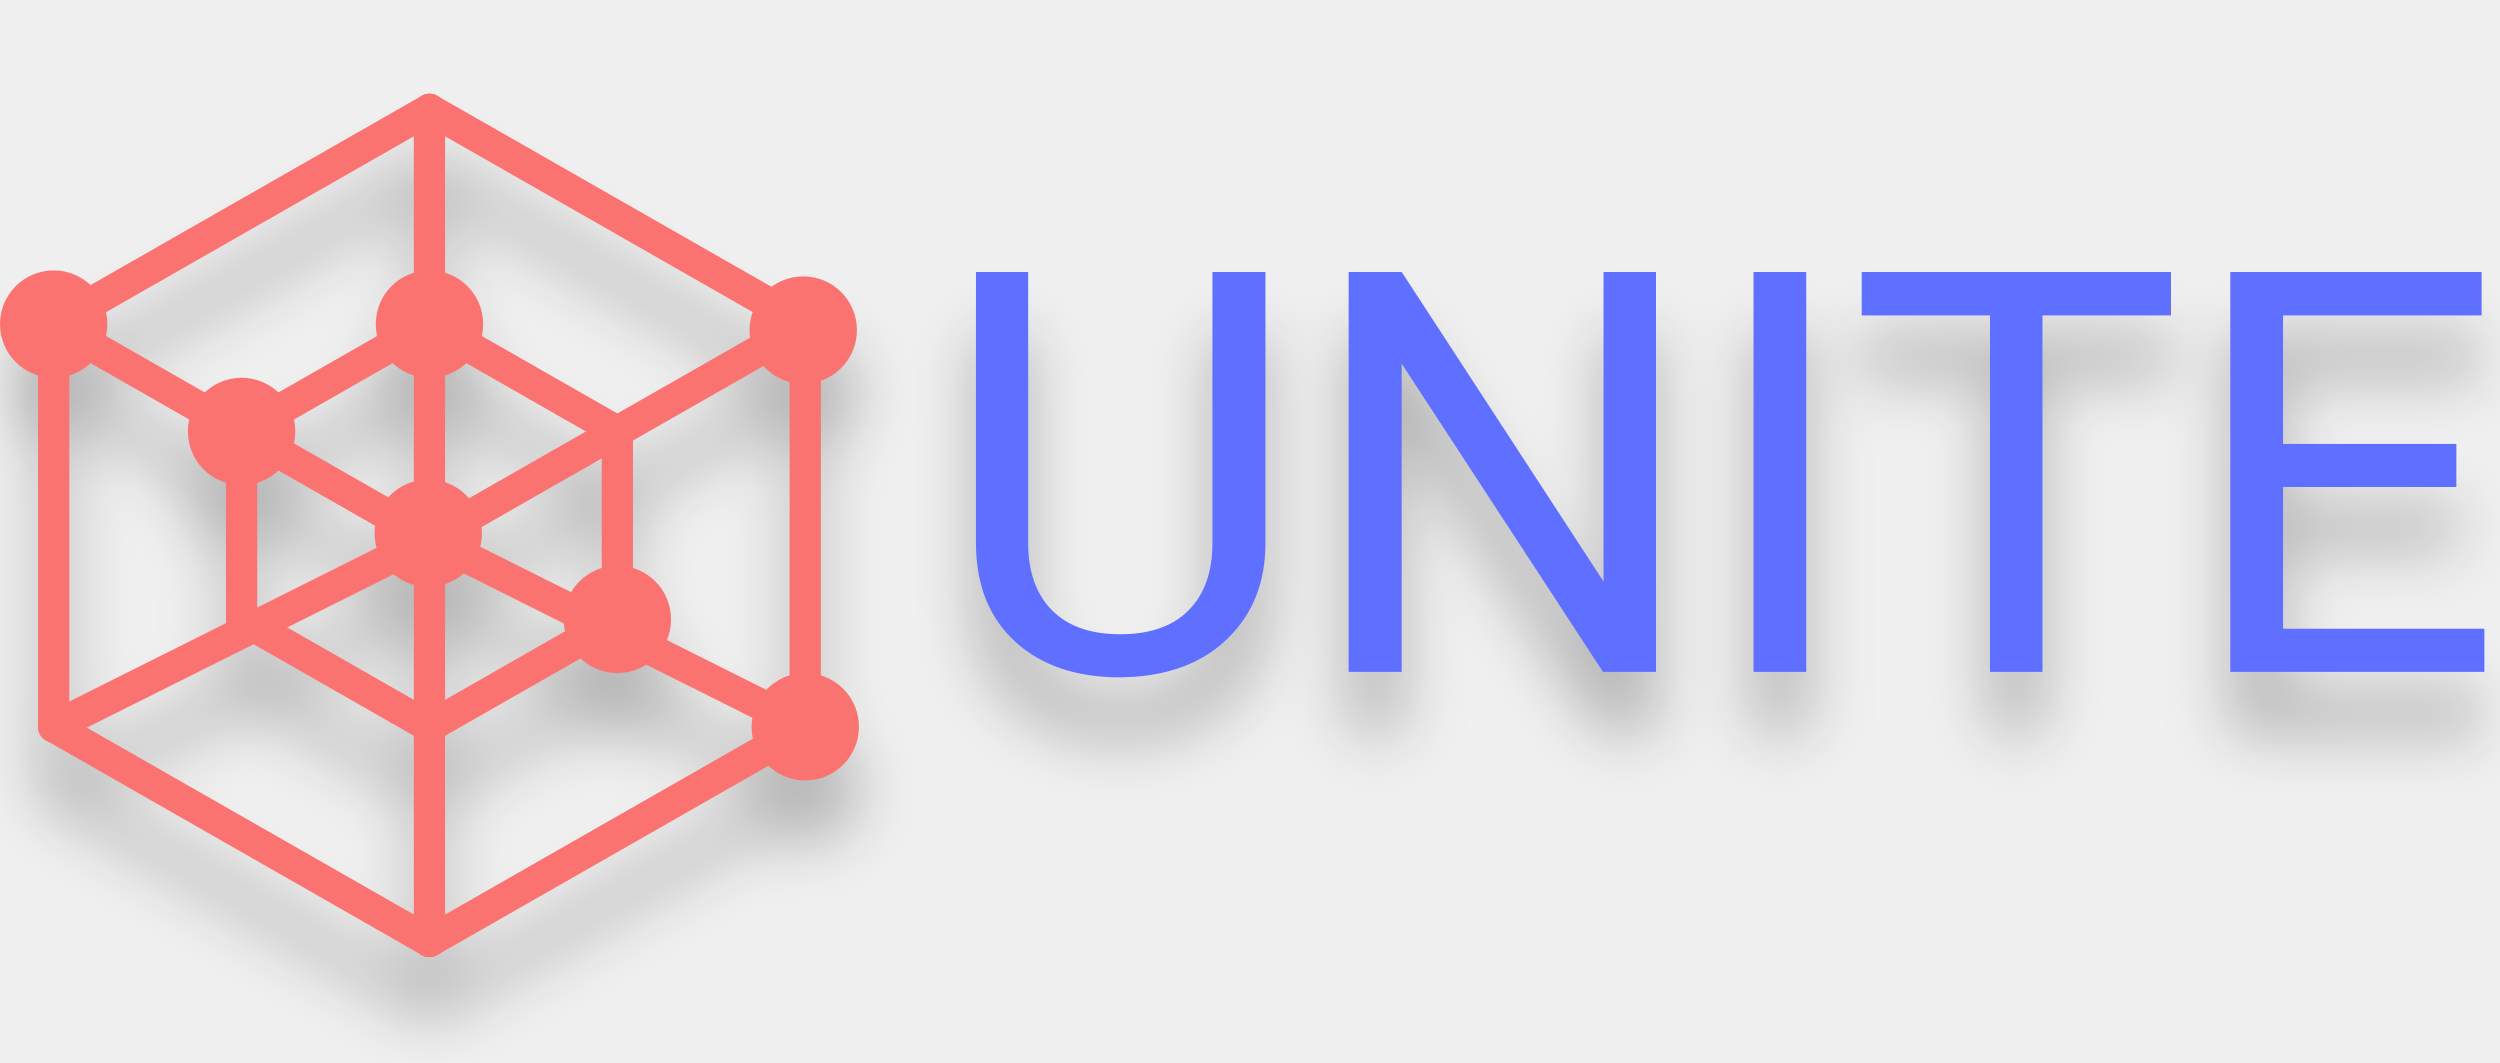
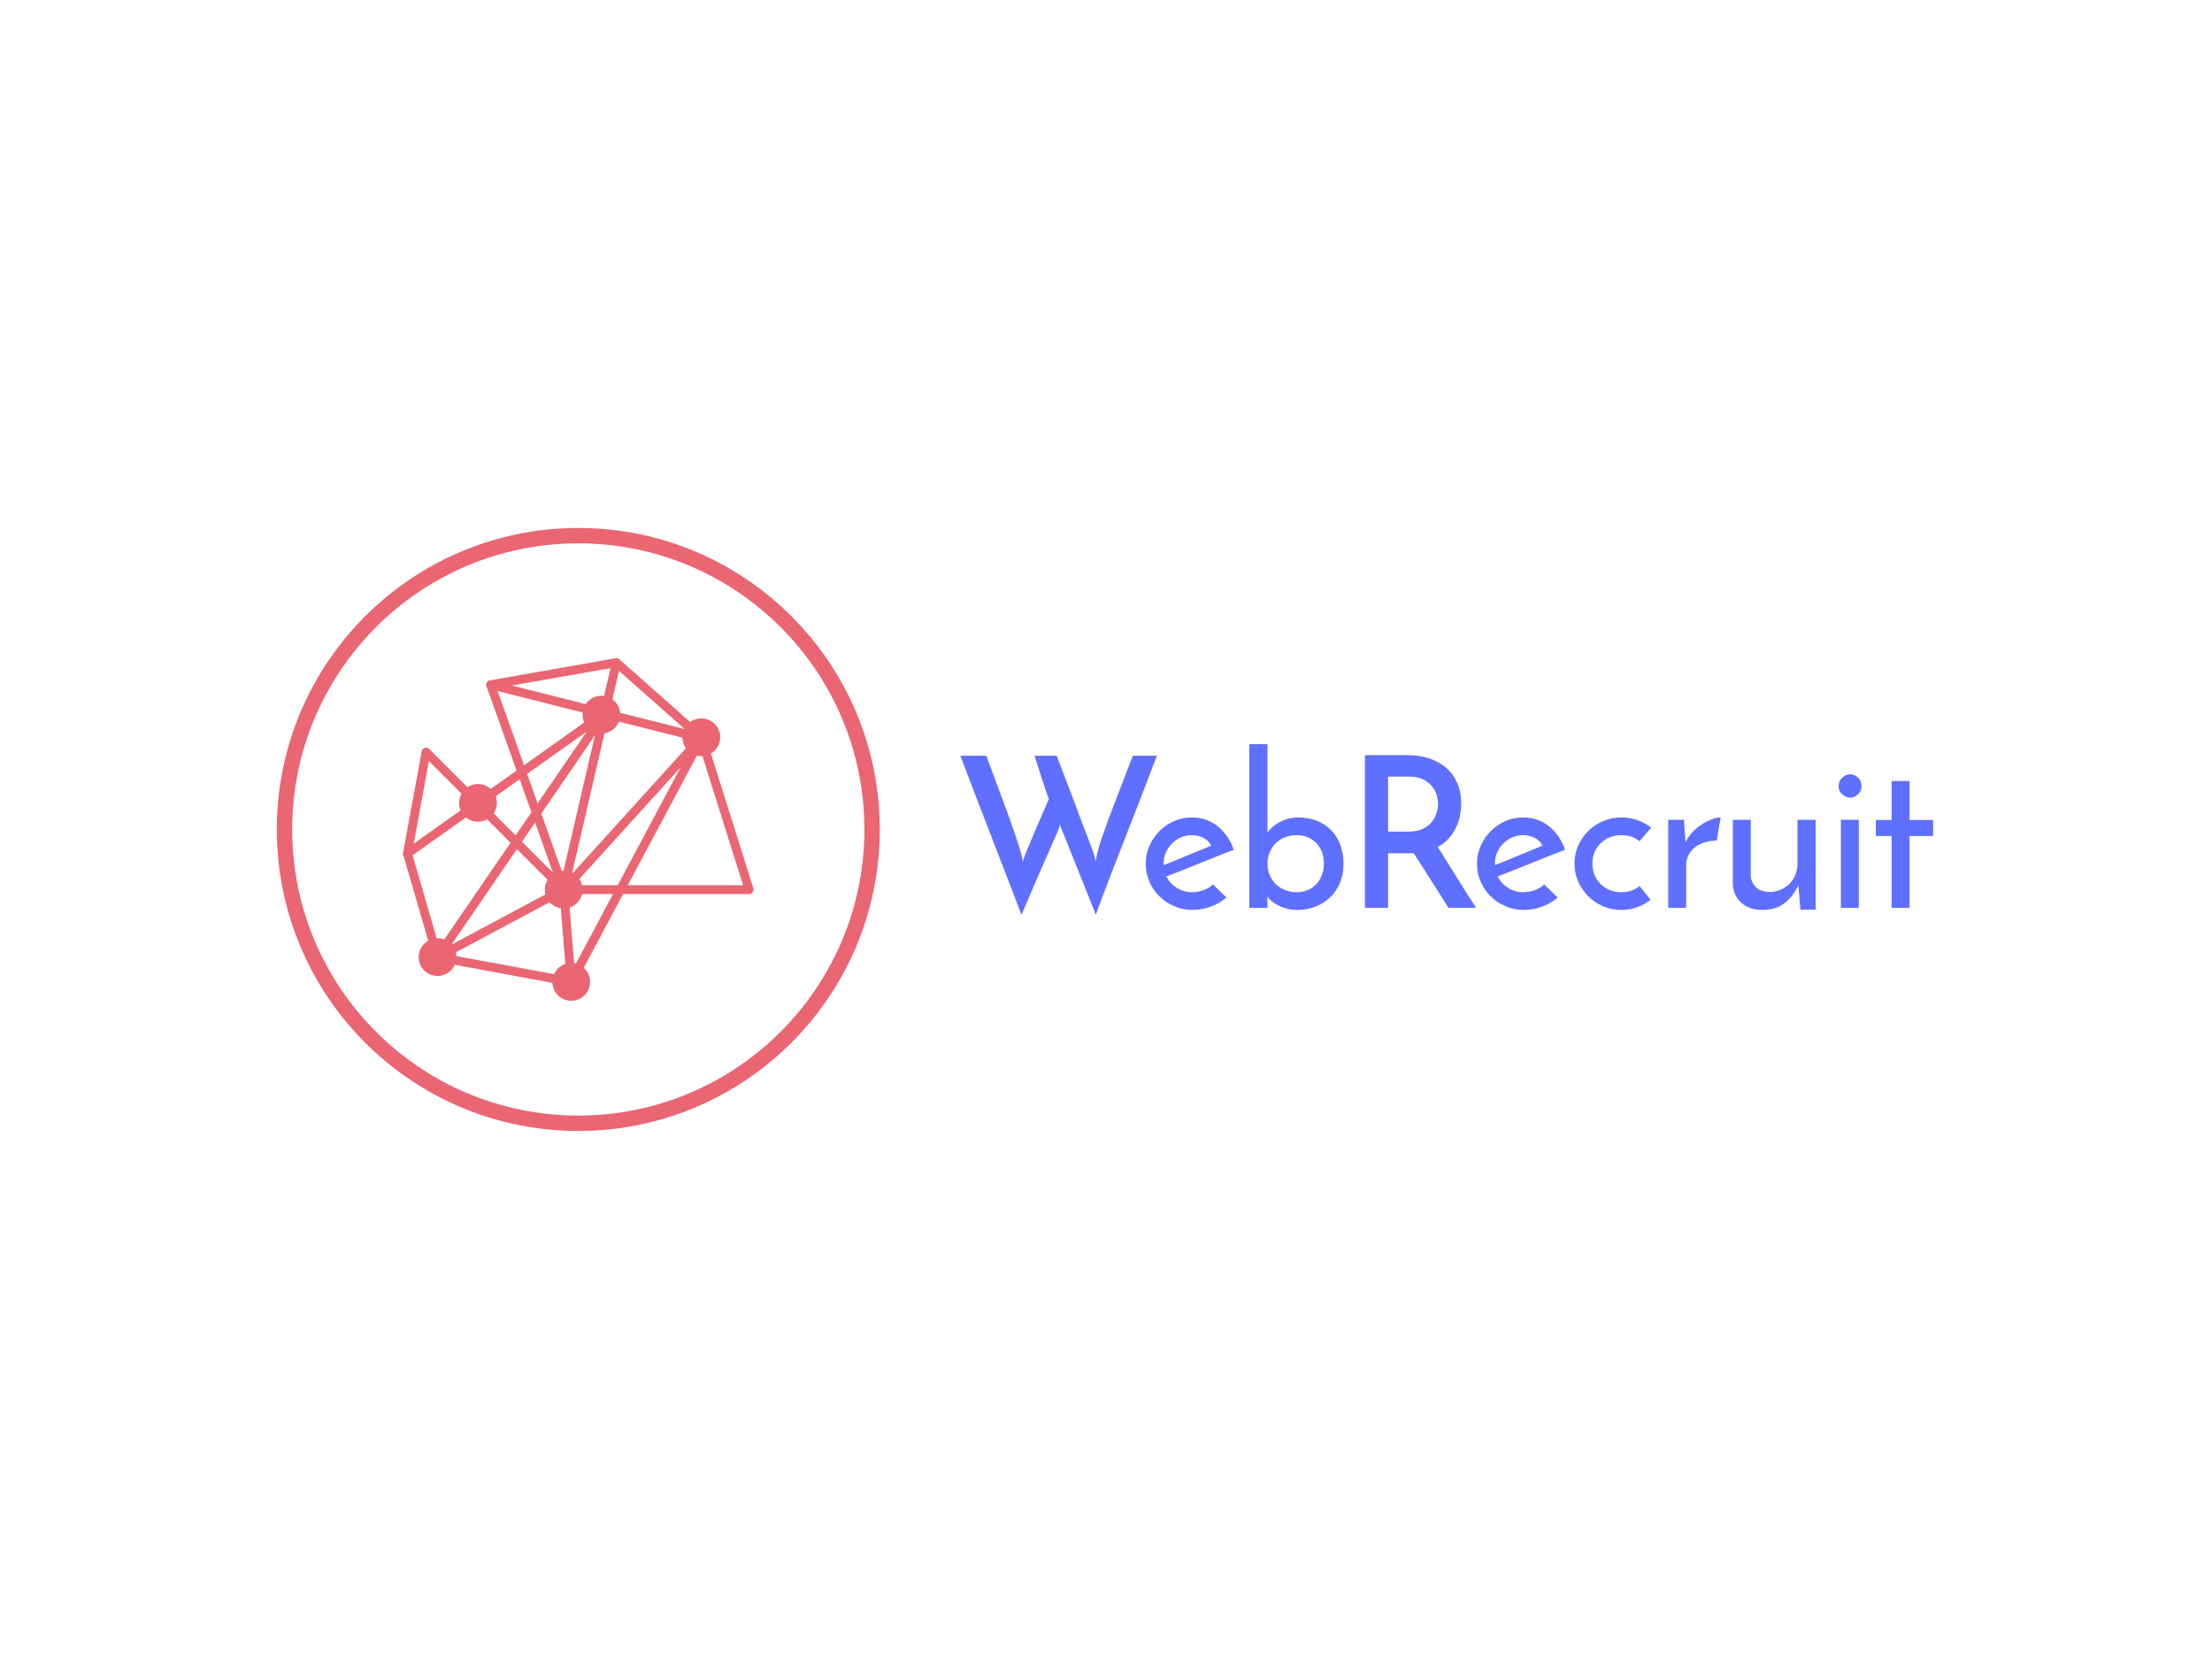
- <svg xmlns="http://www.w3.org/2000/svg" width="160" height="68" viewBox="0 0 160 68" fill="none">
-   <g clip-path="url(#clip0)">
-     <g filter="url(#filter0_d)">
-       <path d="M80.988 17.406V34.809C80.977 37.223 80.215 39.197 78.703 40.732C77.203 42.268 75.164 43.129 72.586 43.316L71.689 43.352C68.889 43.352 66.656 42.596 64.992 41.084C63.328 39.572 62.484 37.492 62.461 34.844V17.406H65.801V34.738C65.801 36.59 66.311 38.031 67.33 39.062C68.35 40.082 69.803 40.592 71.689 40.592C73.6 40.592 75.059 40.082 76.066 39.062C77.086 38.043 77.596 36.607 77.596 34.756V17.406H80.988ZM105.984 43H102.592L89.707 23.277V43H86.314V17.406H89.707L102.627 37.217V17.406H105.984V43ZM115.6 43H112.225V17.406H115.6V43ZM138.943 20.184H130.717V43H127.359V20.184H119.15V17.406H138.943V20.184ZM157.207 31.17H146.115V40.24H159V43H142.74V17.406H158.824V20.184H146.115V28.41H157.207V31.17Z" fill="#5F6FFF" />
-     </g>
-     <g filter="url(#filter1_d)">
-       <circle cx="3.436" cy="20.743" r="3.436" fill="#FB7370" />
-       <circle cx="39.511" cy="39.639" r="3.436" fill="#FB7370" />
-       <circle cx="15.461" cy="27.614" r="3.436" fill="#FB7370" />
-       <circle cx="27.407" cy="34.125" r="3.436" fill="#FB7370" />
-       <circle cx="27.486" cy="20.743" r="3.436" fill="#FB7370" />
-       <circle cx="51.536" cy="46.511" r="3.436" fill="#FB7370" />
-       <circle cx="51.407" cy="21.125" r="3.436" fill="#FB7370" />
-       <path d="M27.486 20.743C27.486 9.749 27.486 7 27.486 7" stroke="#FB7370" stroke-width="2" stroke-linecap="round" stroke-linejoin="round" />
-       <path d="M3.436 20.743C22.676 9.749 27.486 7 27.486 7" stroke="#FB7370" stroke-width="2" stroke-linecap="round" stroke-linejoin="round" />
-       <path d="M15.461 27.614C25.081 22.117 27.486 20.743 27.486 20.743" stroke="#FB7370" stroke-width="2" stroke-linecap="round" stroke-linejoin="round" />
-       <path d="M15.461 39.639C25.081 45.136 27.486 46.511 27.486 46.511" stroke="#FB7370" stroke-width="2" stroke-linecap="round" stroke-linejoin="round" />
-       <path d="M27.486 20.743C37.106 26.24 39.511 27.614 39.511 27.614" stroke="#FB7370" stroke-width="2" stroke-linecap="round" stroke-linejoin="round" />
-       <path d="M39.511 27.614C39.511 37.234 39.511 39.639 39.511 39.639" stroke="#FB7370" stroke-width="2" stroke-linecap="round" stroke-linejoin="round" />
-       <path d="M15.461 27.614C15.461 37.234 15.461 39.639 15.461 39.639" stroke="#FB7370" stroke-width="2" stroke-linecap="round" stroke-linejoin="round" />
-       <path d="M3.436 20.743C22.676 31.737 27.486 34.486 27.486 34.486" stroke="#FB7370" stroke-width="2" stroke-linecap="round" stroke-linejoin="round" />
-       <path d="M3.436 46.511C22.676 36.891 27.486 34.486 27.486 34.486" stroke="#FB7370" stroke-width="2" stroke-linecap="round" stroke-linejoin="round" />
-       <path d="M27.486 34.486C46.726 23.491 51.536 20.743 51.536 20.743" stroke="#FB7370" stroke-width="2" stroke-linecap="round" stroke-linejoin="round" />
-       <path d="M27.486 34.486C46.726 44.106 51.536 46.511 51.536 46.511" stroke="#FB7370" stroke-width="2" stroke-linecap="round" stroke-linejoin="round" />
-       <path d="M27.486 46.511C37.106 41.014 39.511 39.639 39.511 39.639" stroke="#FB7370" stroke-width="2" stroke-linecap="round" stroke-linejoin="round" />
-       <path d="M27.486 60.254C46.726 49.259 51.536 46.511 51.536 46.511" stroke="#FB7370" stroke-width="2" stroke-linecap="round" stroke-linejoin="round" />
-       <path d="M27.486 7C46.726 17.994 51.536 20.743 51.536 20.743" stroke="#FB7370" stroke-width="2" stroke-linecap="round" stroke-linejoin="round" />
-       <path d="M3.436 46.511C22.676 57.505 27.486 60.254 27.486 60.254" stroke="#FB7370" stroke-width="2" stroke-linecap="round" stroke-linejoin="round" />
-       <path d="M3.436 46.511C3.436 25.896 3.436 20.743 3.436 20.743" stroke="#FB7370" stroke-width="2" stroke-linecap="round" stroke-linejoin="round" />
-       <path d="M51.536 46.511C51.536 25.896 51.536 20.743 51.536 20.743" stroke="#FB7370" stroke-width="2" stroke-linecap="round" stroke-linejoin="round" />
-       <path d="M27.486 60.254C27.486 49.259 27.486 46.511 27.486 46.511" stroke="#FB7370" stroke-width="2" stroke-linecap="round" stroke-linejoin="round" />
-       <path d="M27.486 46.511C27.486 25.896 27.486 20.743 27.486 20.743" stroke="#FB7370" stroke-width="2" stroke-linecap="round" stroke-linejoin="round" />
-     </g>
+ <svg xmlns="http://www.w3.org/2000/svg" version="1.1" width="2000" height="1500" viewBox="0 0 2000 1500">
+   <rect width="2000" height="1500" fill="#ffffff" />
+   <g transform="matrix(0.75,0,0,0.75,249.0909,477.3437)">
+     <svg viewBox="0 0 396 144" data-background-color="#ffffff" preserveAspectRatio="xMidYMid meet" height="727" width="2000">
+       <g id="tight-bounds" transform="matrix(1,0,0,1,0.24,0.008276858)">
+         <svg viewBox="0 0 395.52 143.983" height="143.983" width="395.52">
+           <g>
+             <svg viewBox="0 0 673.416 245.147" height="143.983" width="395.52">
+               <g transform="matrix(1,0,0,1,277.8956,87.89398)">
+                 <svg viewBox="0 0 395.52 69.359" height="69.359" width="395.52">
+                   <g id="textblocktransform">
+                     <svg viewBox="0 0 395.52 69.359" height="69.359" width="395.52" id="textblock">
+                       <g>
+                         <svg viewBox="0 0 395.52 69.359" height="69.359" width="395.52">
+                           <g transform="matrix(1,0,0,1,0,0)">
+                             <svg width="395.52" viewBox="0.35 -38.85 230.93 40.5" height="69.359" data-palette-color="#5f6fff">
+                               <path d="M41.3-36.1L47-36.1Q45.2-31.35 43.18-26.13 41.15-20.9 39.18-15.85 37.2-10.8 35.45-6.25 33.7-1.7 32.5 1.6L32.5 1.6 24.4-18.65Q24.25-19.05 24.15-19.25 24.05-19.45 23.95-19.85L23.95-19.85Q23.95-19.65 23.9-19.48 23.85-19.3 23.8-19.1L23.8-19.1Q23.75-18.9 23.7-18.7L23.7-18.7Q22-14.8 20.35-11.05L20.35-11.05Q19.65-9.45 18.9-7.75 18.15-6.05 17.45-4.38 16.75-2.7 16.07-1.15 15.4 0.4 14.85 1.65L14.85 1.65Q11.25-7.8 7.6-17.2 3.95-26.6 0.35-36.1L0.35-36.1 6.5-36.1Q7.7-32.8 8.97-29.45 10.25-26.1 11.38-23 12.5-19.9 13.4-17.25 14.3-14.6 14.8-12.75L14.8-12.75 15.2-11Q15.25-11.25 15.45-11.83 15.65-12.4 15.75-12.65L15.75-12.65Q15.8-12.85 16.1-13.55 16.4-14.25 16.8-15.23 17.2-16.2 17.7-17.35 18.2-18.5 18.7-19.7L18.7-19.7Q19.9-22.45 21.35-25.8L21.35-25.8Q20.5-28.15 19.85-30.2L19.85-30.2Q19.25-31.95 18.73-33.65 18.2-35.35 17.95-36.1L17.95-36.1 23.2-36.1Q25.35-30.45 27.2-25.65L27.2-25.65Q27.95-23.6 28.73-21.55 29.5-19.5 30.18-17.75 30.85-16 31.35-14.68 31.85-13.35 32.05-12.75L32.05-12.75Q32.2-12.3 32.27-11.88 32.35-11.45 32.45-11L32.45-11Q32.55-11.45 32.63-11.9 32.7-12.35 32.8-12.75L32.8-12.75Q33.25-14.7 34.2-17.4 35.15-20.1 36.33-23.2 37.5-26.3 38.8-29.63 40.1-32.95 41.3-36.1L41.3-36.1ZM60.3-5.55L63.5-2.45Q62-1.1 59.85-0.3 57.7 0.5 55.45 0.5L55.45 0.5Q53.15 0.5 51.12-0.38 49.1-1.25 47.6-2.73 46.1-4.2 45.22-6.2 44.35-8.2 44.35-10.45L44.35-10.45Q44.35-12.7 45.22-14.7 46.1-16.7 47.6-18.2 49.1-19.7 51.07-20.58 53.05-21.45 55.3-21.45L55.3-21.45Q58.85-21.45 61.47-19.33 64.1-17.2 65.25-13.75L65.25-13.75Q63.7-13.2 61.7-12.4 59.7-11.6 57.55-10.73 55.4-9.85 53.25-9 51.1-8.15 49.25-7.45L49.25-7.45Q50.1-5.75 51.72-4.73 53.35-3.7 55.35-3.7L55.35-3.7Q56.7-3.7 58.07-4.2 59.45-4.7 60.3-5.55L60.3-5.55ZM59.9-14.75L59.9-14.75Q59.3-16 58-16.63 56.7-17.25 55.35-17.25L55.35-17.25Q53.9-17.25 52.67-16.7 51.45-16.15 50.55-15.23 49.65-14.3 49.12-13.1 48.6-11.9 48.6-10.65L48.6-10.65Q48.6-10.4 48.62-10.3 48.65-10.2 48.65-10.15L48.65-10.15Q49.95-10.65 51.47-11.28 53-11.9 54.5-12.53 56-13.15 57.4-13.73 58.8-14.3 59.9-14.75ZM91.3-10.4L91.3-10.4Q91.3-8.05 90.5-6.05 89.7-4.05 88.25-2.6 86.8-1.15 84.77-0.33 82.75 0.5 80.35 0.5L80.35 0.5Q79.1 0.5 77.97 0.23 76.85-0.05 75.9-0.53 74.95-1 74.25-1.58 73.55-2.15 73.2-2.75L73.2-2.75Q73.2-2.5 73.22-2.23 73.25-1.95 73.25-1.7L73.25-1.7 73.25 0 68.95 0 68.95-38.85 73.25-38.85 73.25-17.85Q73.65-18.45 74.32-19.07 75-19.7 75.92-20.23 76.85-20.75 78-21.1 79.15-21.45 80.55-21.45L80.55-21.45Q82.95-21.45 84.92-20.68 86.9-19.9 88.32-18.48 89.75-17.05 90.52-15 91.3-12.95 91.3-10.4ZM86.65-10.5L86.65-10.5Q86.65-11.95 86.2-13.18 85.75-14.4 84.9-15.3 84.05-16.2 82.85-16.73 81.65-17.25 80.15-17.25L80.15-17.25Q78.65-17.25 77.37-16.73 76.1-16.2 75.2-15.3 74.3-14.4 73.77-13.18 73.25-11.95 73.25-10.5L73.25-10.5Q73.25-9.05 73.77-7.8 74.3-6.55 75.2-5.65 76.1-4.75 77.37-4.23 78.65-3.7 80.15-3.7L80.15-3.7Q81.65-3.7 82.85-4.23 84.05-4.75 84.9-5.68 85.75-6.6 86.2-7.83 86.65-9.05 86.65-10.5ZM101.89 0L96.39 0 96.39-36.25 106.29-36.25Q109.14-36.25 111.52-35.5 113.89-34.75 115.62-33.27 117.34-31.8 118.29-29.68 119.24-27.55 119.24-24.8L119.24-24.8Q119.24-23.3 118.94-21.83 118.64-20.35 117.97-18.98 117.29-17.6 116.24-16.43 115.19-15.25 113.69-14.45L113.69-14.45Q115.69-11.3 118.04-7.48 120.39-3.65 122.79 0L122.79 0 116.24 0Q115.24-1.55 114.17-3.25 113.09-4.95 112.02-6.63 110.94-8.3 109.92-9.93 108.89-11.55 107.99-12.95L107.99-12.95 106.99-12.95 101.89-12.95 101.89 0ZM101.89-31.15L101.89-18.1 106.84-18.1Q108.84-18.1 110.19-18.78 111.54-19.45 112.32-20.45 113.09-21.45 113.42-22.6 113.74-23.75 113.74-24.7L113.74-24.7Q113.74-25.65 113.42-26.78 113.09-27.9 112.29-28.88 111.49-29.85 110.17-30.5 108.84-31.15 106.89-31.15L106.89-31.15 101.89-31.15ZM138.94-5.55L142.14-2.45Q140.64-1.1 138.49-0.3 136.34 0.5 134.09 0.5L134.09 0.5Q131.79 0.5 129.77-0.38 127.74-1.25 126.24-2.73 124.74-4.2 123.87-6.2 122.99-8.2 122.99-10.45L122.99-10.45Q122.99-12.7 123.87-14.7 124.74-16.7 126.24-18.2 127.74-19.7 129.72-20.58 131.69-21.45 133.94-21.45L133.94-21.45Q137.49-21.45 140.12-19.33 142.74-17.2 143.89-13.75L143.89-13.75Q142.34-13.2 140.34-12.4 138.34-11.6 136.19-10.73 134.04-9.85 131.89-9 129.74-8.15 127.89-7.45L127.89-7.45Q128.74-5.75 130.37-4.73 131.99-3.7 133.99-3.7L133.99-3.7Q135.34-3.7 136.72-4.2 138.09-4.7 138.94-5.55L138.94-5.55ZM138.54-14.75L138.54-14.75Q137.94-16 136.64-16.63 135.34-17.25 133.99-17.25L133.99-17.25Q132.54-17.25 131.31-16.7 130.09-16.15 129.19-15.23 128.29-14.3 127.77-13.1 127.24-11.9 127.24-10.65L127.24-10.65Q127.24-10.4 127.27-10.3 127.29-10.2 127.29-10.15L127.29-10.15Q128.59-10.65 130.12-11.28 131.64-11.9 133.14-12.53 134.64-13.15 136.04-13.73 137.44-14.3 138.54-14.75ZM161.59-5.15L161.59-5.15Q162.29-4.3 162.91-3.53 163.54-2.75 164.19-1.9L164.19-1.9Q162.79-0.8 161.04-0.15 159.29 0.5 157.24 0.5L157.24 0.5Q154.94 0.5 152.91-0.38 150.89-1.25 149.39-2.75 147.89-4.25 147.01-6.25 146.14-8.25 146.14-10.5L146.14-10.5Q146.14-12.75 147.01-14.75 147.89-16.75 149.39-18.23 150.89-19.7 152.91-20.58 154.94-21.45 157.24-21.45L157.24-21.45Q159.34-21.45 161.11-20.8 162.89-20.15 164.34-19.05L164.34-19.05 161.59-15.8Q160.74-16.5 159.64-16.88 158.54-17.25 157.24-17.25L157.24-17.25Q155.74-17.25 154.49-16.73 153.24-16.2 152.31-15.3 151.39-14.4 150.89-13.18 150.39-11.95 150.39-10.5L150.39-10.5Q150.39-9.05 150.89-7.83 151.39-6.6 152.31-5.68 153.24-4.75 154.49-4.23 155.74-3.7 157.24-3.7L157.24-3.7Q158.54-3.7 159.64-4.08 160.74-4.45 161.59-5.15ZM180.84-21.45L179.89-15.95Q178.49-15.95 177.19-15.58 175.89-15.2 174.86-14.45 173.84-13.7 173.24-12.58 172.64-11.45 172.64-10L172.64-10 172.64 0 168.39 0 168.39-20.9 172.14-20.9Q172.24-19.35 172.31-18.07 172.39-16.8 172.49-15.55L172.49-15.55Q173.14-16.9 174.19-18 175.24-19.1 176.44-19.85 177.64-20.6 178.79-21.03 179.94-21.45 180.84-21.45L180.84-21.45ZM203.38-20.9L203.38 0.45 199.78 0.45 199.28-5.35Q198.13-2.8 196.06-1.15 193.98 0.5 190.78 0.5L190.78 0.5Q187.58 0.5 185.71-1.23 183.83-2.95 183.73-5.75L183.73-5.75 183.73-20.9 187.98-20.9 187.98-7.65Q188.08-6.1 189.11-5 190.13-3.9 192.28-3.75L192.28-3.75Q193.78-3.75 195.03-4.28 196.28-4.8 197.18-5.7 198.08-6.6 198.58-7.85 199.08-9.1 199.08-10.6L199.08-10.6 199.08-20.9 203.38-20.9ZM208.83-28.9L208.83-28.9Q208.83-30.1 209.71-30.9 210.58-31.7 211.58-31.7L211.58-31.7Q212.58-31.7 213.43-30.9 214.28-30.1 214.28-28.9L214.28-28.9Q214.28-27.7 213.43-26.93 212.58-26.15 211.58-26.15L211.58-26.15Q210.58-26.15 209.71-26.93 208.83-27.7 208.83-28.9ZM213.63-20.9L213.63 0 209.38 0 209.38-20.9 213.63-20.9ZM221.43-20.85L221.43-30.1 225.68-30.1 225.68-20.85 231.28-20.85 231.28-17.05 225.68-17.05 225.68 0 221.43 0 221.43-17.05 217.68-17.05 217.68-20.85 221.43-20.85Z" opacity="1" transform="matrix(1,0,0,1,0,0)" fill="#5f6fff" class="wordmark-text-0" data-fill-palette-color="primary" id="text-0" />
+                             </svg>
+                           </g>
+                         </svg>
+                       </g>
+                     </svg>
+                   </g>
+                 </svg>
+               </g>
+               <g>
+                 <svg viewBox="0 0 245.147 245.147" height="245.147" width="245.147">
+                   <g>
+                     <svg />
+                   </g>
+                   <g id="icon-0">
+                     <svg viewBox="0 0 245.147 245.147" height="245.147" width="245.147">
+                       <g>
+                         <path d="M0 122.574c0-67.696 54.878-122.574 122.574-122.574 67.696 0 122.574 54.878 122.573 122.574 0 67.696-54.878 122.574-122.573 122.573-67.696 0-122.574-54.878-122.574-122.573zM122.574 238.892c64.241 0 116.319-52.078 116.318-116.318 0-64.241-52.078-116.319-116.318-116.319-64.241 0-116.319 52.078-116.319 116.319 0 64.241 52.078 116.319 116.319 116.318z" data-fill-palette-color="accent" fill="#ea6673" stroke="transparent" />
+                       </g>
+                       <g transform="matrix(1,0,0,1,51.31988,52.94114)">
+                         <svg viewBox="0 0 142.508 139.265" height="139.265" width="142.508">
+                           <g>
+                             <svg version="1.1" x="0" y="0" viewBox="4 5.013 91.059 88.987" enable-background="new 0 0 100 100" xml:space="preserve" height="139.265" width="142.508" class="icon-cg-0" data-fill-palette-color="accent" id="cg-0">
+                               <g fill="#ea6673" data-fill-palette-color="accent">
+                                 <circle cx="55.538" cy="19.677" r="4.9" fill="#ea6673" data-fill-palette-color="accent" />
+                               </g>
+                               <g fill="#ea6673" data-fill-palette-color="accent">
+                                 <circle cx="23.472" cy="42.596" r="4.9" fill="#ea6673" data-fill-palette-color="accent" />
+                               </g>
+                               <g fill="#ea6673" data-fill-palette-color="accent">
+                                 <circle cx="45.736" cy="65.145" r="4.9" fill="#ea6673" data-fill-palette-color="accent" />
+                               </g>
+                               <g fill="#ea6673" data-fill-palette-color="accent">
+                                 <circle cx="12.968" cy="82.662" r="4.9" fill="#ea6673" data-fill-palette-color="accent" />
+                               </g>
+                               <g fill="#ea6673" data-fill-palette-color="accent">
+                                 <circle cx="81.493" cy="25.552" r="4.9" fill="#ea6673" data-fill-palette-color="accent" />
+                               </g>
+                               <g fill="#ea6673" data-fill-palette-color="accent">
+                                 <circle cx="47.69" cy="89.1" r="4.9" fill="#ea6673" data-fill-palette-color="accent" />
+                               </g>
+                               <g fill="#ea6673" data-fill-palette-color="accent">
+                                 <path d="M12.968 83.811c-0.145 0-0.287-0.027-0.419-0.078-0.101-0.041-0.197-0.094-0.285-0.162-0.15-0.117-0.273-0.273-0.353-0.457-0.02-0.047-0.037-0.096-0.05-0.143L4.046 56.078c-0.136-0.471 0.039-0.975 0.438-1.258l51.203-36.386c0.455-0.323 1.075-0.273 1.473 0.117s0.457 1.01 0.143 1.47L16.579 79.428l28.615-15.297c0.166-0.088 0.353-0.135 0.542-0.135h46.606L80.492 26.358 58.655 7.024c-0.475-0.421-0.52-1.147-0.098-1.623 0.42-0.475 1.147-0.52 1.622-0.099l22.075 19.545c0.156 0.139 0.272 0.317 0.335 0.516l12.417 39.437c0.109 0.348 0.047 0.729-0.17 1.023-0.217 0.297-0.561 0.471-0.927 0.471H46.024L13.532 83.664c-0.051 0.027-0.104 0.053-0.159 0.074-0.069 0.025-0.141 0.045-0.212 0.057C13.097 83.807 13.032 83.811 12.968 83.811zM6.482 56.221l6.912 23.785 38.356-55.953L6.482 56.221z" fill="#ea6673" data-fill-palette-color="accent" />
+                               </g>
+                               <g fill="#ea6673" data-fill-palette-color="accent">
+                                 <path d="M45.737 66.295c-0.077 0-0.155-0.008-0.233-0.023l0 0c-0.001 0-0.002 0-0.002 0-0.017-0.004-0.032-0.008-0.047-0.012l0 0c-0.003 0-0.004 0-0.006-0.002l0 0c-0.213-0.055-0.396-0.164-0.539-0.312L10.716 31.75 6.281 55.965c-0.114 0.625-0.714 1.037-1.338 0.924-0.625-0.115-1.038-0.715-0.924-1.338l4.829-26.37c0.076-0.42 0.381-0.763 0.788-0.891 0.408-0.127 0.854-0.018 1.155 0.285l34.292 34.292 9.896-42.656-28.495-7.184c-0.526-0.132-0.888-0.614-0.868-1.156s0.416-0.997 0.949-1.091l32.653-5.749c0.38-0.067 0.769 0.062 1.033 0.341 0.266 0.28 0.373 0.675 0.286 1.051l-2.81 12.109 24.046 6.062c0.391 0.099 0.702 0.396 0.819 0.782 0.116 0.386 0.022 0.806-0.249 1.105L46.603 65.9c-0.065 0.076-0.141 0.143-0.224 0.197 0 0.002-0.001 0.002-0.001 0.002-0.001 0-0.001 0-0.002 0l-0.001 0.002c-0.001 0-0.001 0-0.001 0-0.017 0.012-0.032 0.021-0.049 0.031-0.001 0-0.001 0-0.001 0-0.001 0-0.001 0-0.002 0.002h-0.001c-0.001 0-0.001 0-0.001 0C46.146 66.238 45.945 66.295 45.737 66.295zM57.209 20.773l-9.354 40.323 31.499-34.74L57.209 20.773zM32.262 12.112l23.237 5.858 2.406-10.373L32.262 12.112z" fill="#ea6673" data-fill-palette-color="accent" />
+                               </g>
+                               <g fill="#ea6673" data-fill-palette-color="accent">
+                                 <path d="M47.69 90.25c-0.069 0-0.14-0.006-0.21-0.02l-34.722-6.439c-0.624-0.115-1.036-0.715-0.921-1.34 0.116-0.623 0.717-1.037 1.34-0.92l33.245 6.164-1.82-22.307-18.92-53.09c-0.214-0.598 0.099-1.256 0.697-1.469 0.598-0.213 1.255 0.099 1.469 0.697L46.819 64.76c0.033 0.094 0.055 0.191 0.062 0.293l1.955 23.953c0.028 0.357-0.11 0.707-0.376 0.947C48.248 90.145 47.973 90.25 47.69 90.25z" fill="#ea6673" data-fill-palette-color="accent" />
+                               </g>
+                               <g fill="#ea6673" data-fill-palette-color="accent">
+                                 <path d="M47.689 90.25c-0.183 0-0.367-0.043-0.54-0.135-0.561-0.301-0.772-0.996-0.474-1.557l33.803-63.391c0.299-0.56 0.995-0.772 1.556-0.474 0.56 0.299 0.771 0.996 0.474 1.556L48.705 89.641C48.498 90.029 48.101 90.25 47.689 90.25z" fill="#ea6673" data-fill-palette-color="accent" />
+                               </g>
+                             </svg>
+                           </g>
+                         </svg>
+                       </g>
+                     </svg>
+                   </g>
+                 </svg>
+               </g>
+             </svg>
+           </g>
+           <defs />
+         </svg>
+         <rect width="395.52" height="143.983" fill="none" stroke="none" visibility="hidden" />
+       </g>
+     </svg>
  </g>
-   <defs>
-     <filter id="filter0_d" x="58.461" y="17.406" width="104.539" height="33.945" filterUnits="userSpaceOnUse" color-interpolation-filters="sRGB">
-       <feFlood flood-opacity="0" result="BackgroundImageFix" />
-       <feColorMatrix in="SourceAlpha" type="matrix" values="0 0 0 0 0 0 0 0 0 0 0 0 0 0 0 0 0 0 127 0" />
-       <feOffset dy="4" />
-       <feGaussianBlur stdDeviation="2" />
-       <feColorMatrix type="matrix" values="0 0 0 0 0 0 0 0 0 0 0 0 0 0 0 0 0 0 0.25 0" />
-       <feBlend mode="normal" in2="BackgroundImageFix" result="effect1_dropShadow" />
-       <feBlend mode="normal" in="SourceGraphic" in2="effect1_dropShadow" result="shape" />
-     </filter>
-     <filter id="filter1_d" x="-4" y="5.636" width="62.971" height="63.982" filterUnits="userSpaceOnUse" color-interpolation-filters="sRGB">
-       <feFlood flood-opacity="0" result="BackgroundImageFix" />
-       <feColorMatrix in="SourceAlpha" type="matrix" values="0 0 0 0 0 0 0 0 0 0 0 0 0 0 0 0 0 0 127 0" />
-       <feOffset dy="4" />
-       <feGaussianBlur stdDeviation="2" />
-       <feColorMatrix type="matrix" values="0 0 0 0 0 0 0 0 0 0 0 0 0 0 0 0 0 0 0.25 0" />
-       <feBlend mode="normal" in2="BackgroundImageFix" result="effect1_dropShadow" />
-       <feBlend mode="normal" in="SourceGraphic" in2="effect1_dropShadow" result="shape" />
-     </filter>
-     <clipPath id="clip0">
-       <rect width="160" height="68" fill="white" />
-     </clipPath>
-   </defs>
</svg>
